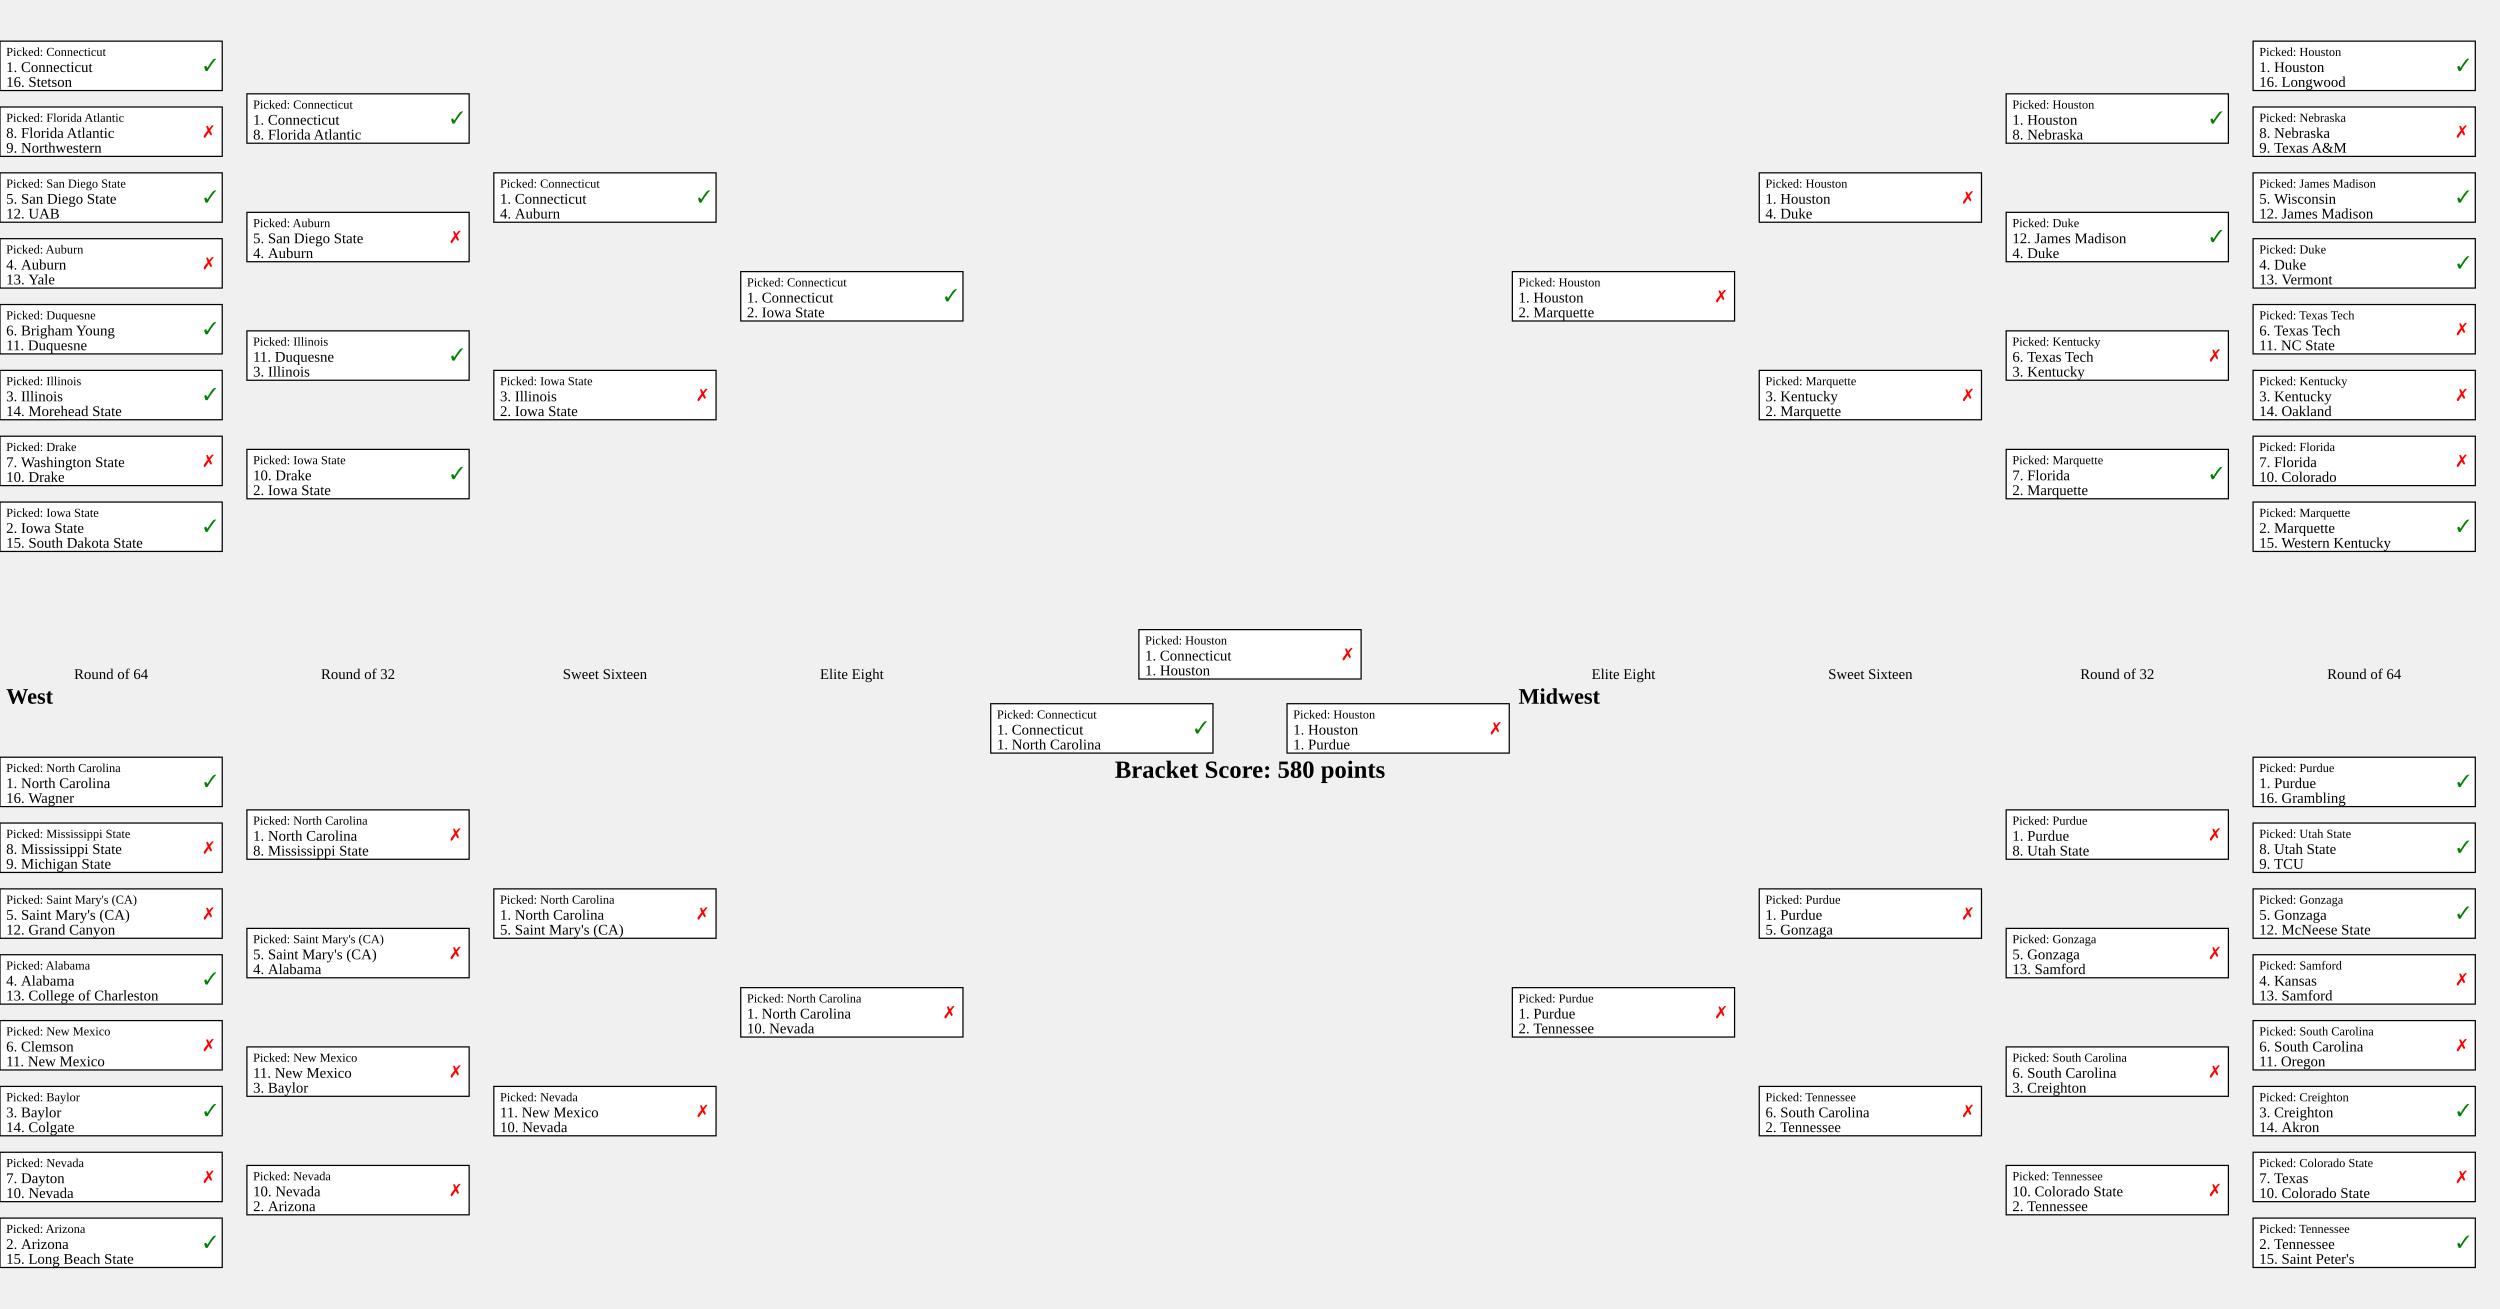
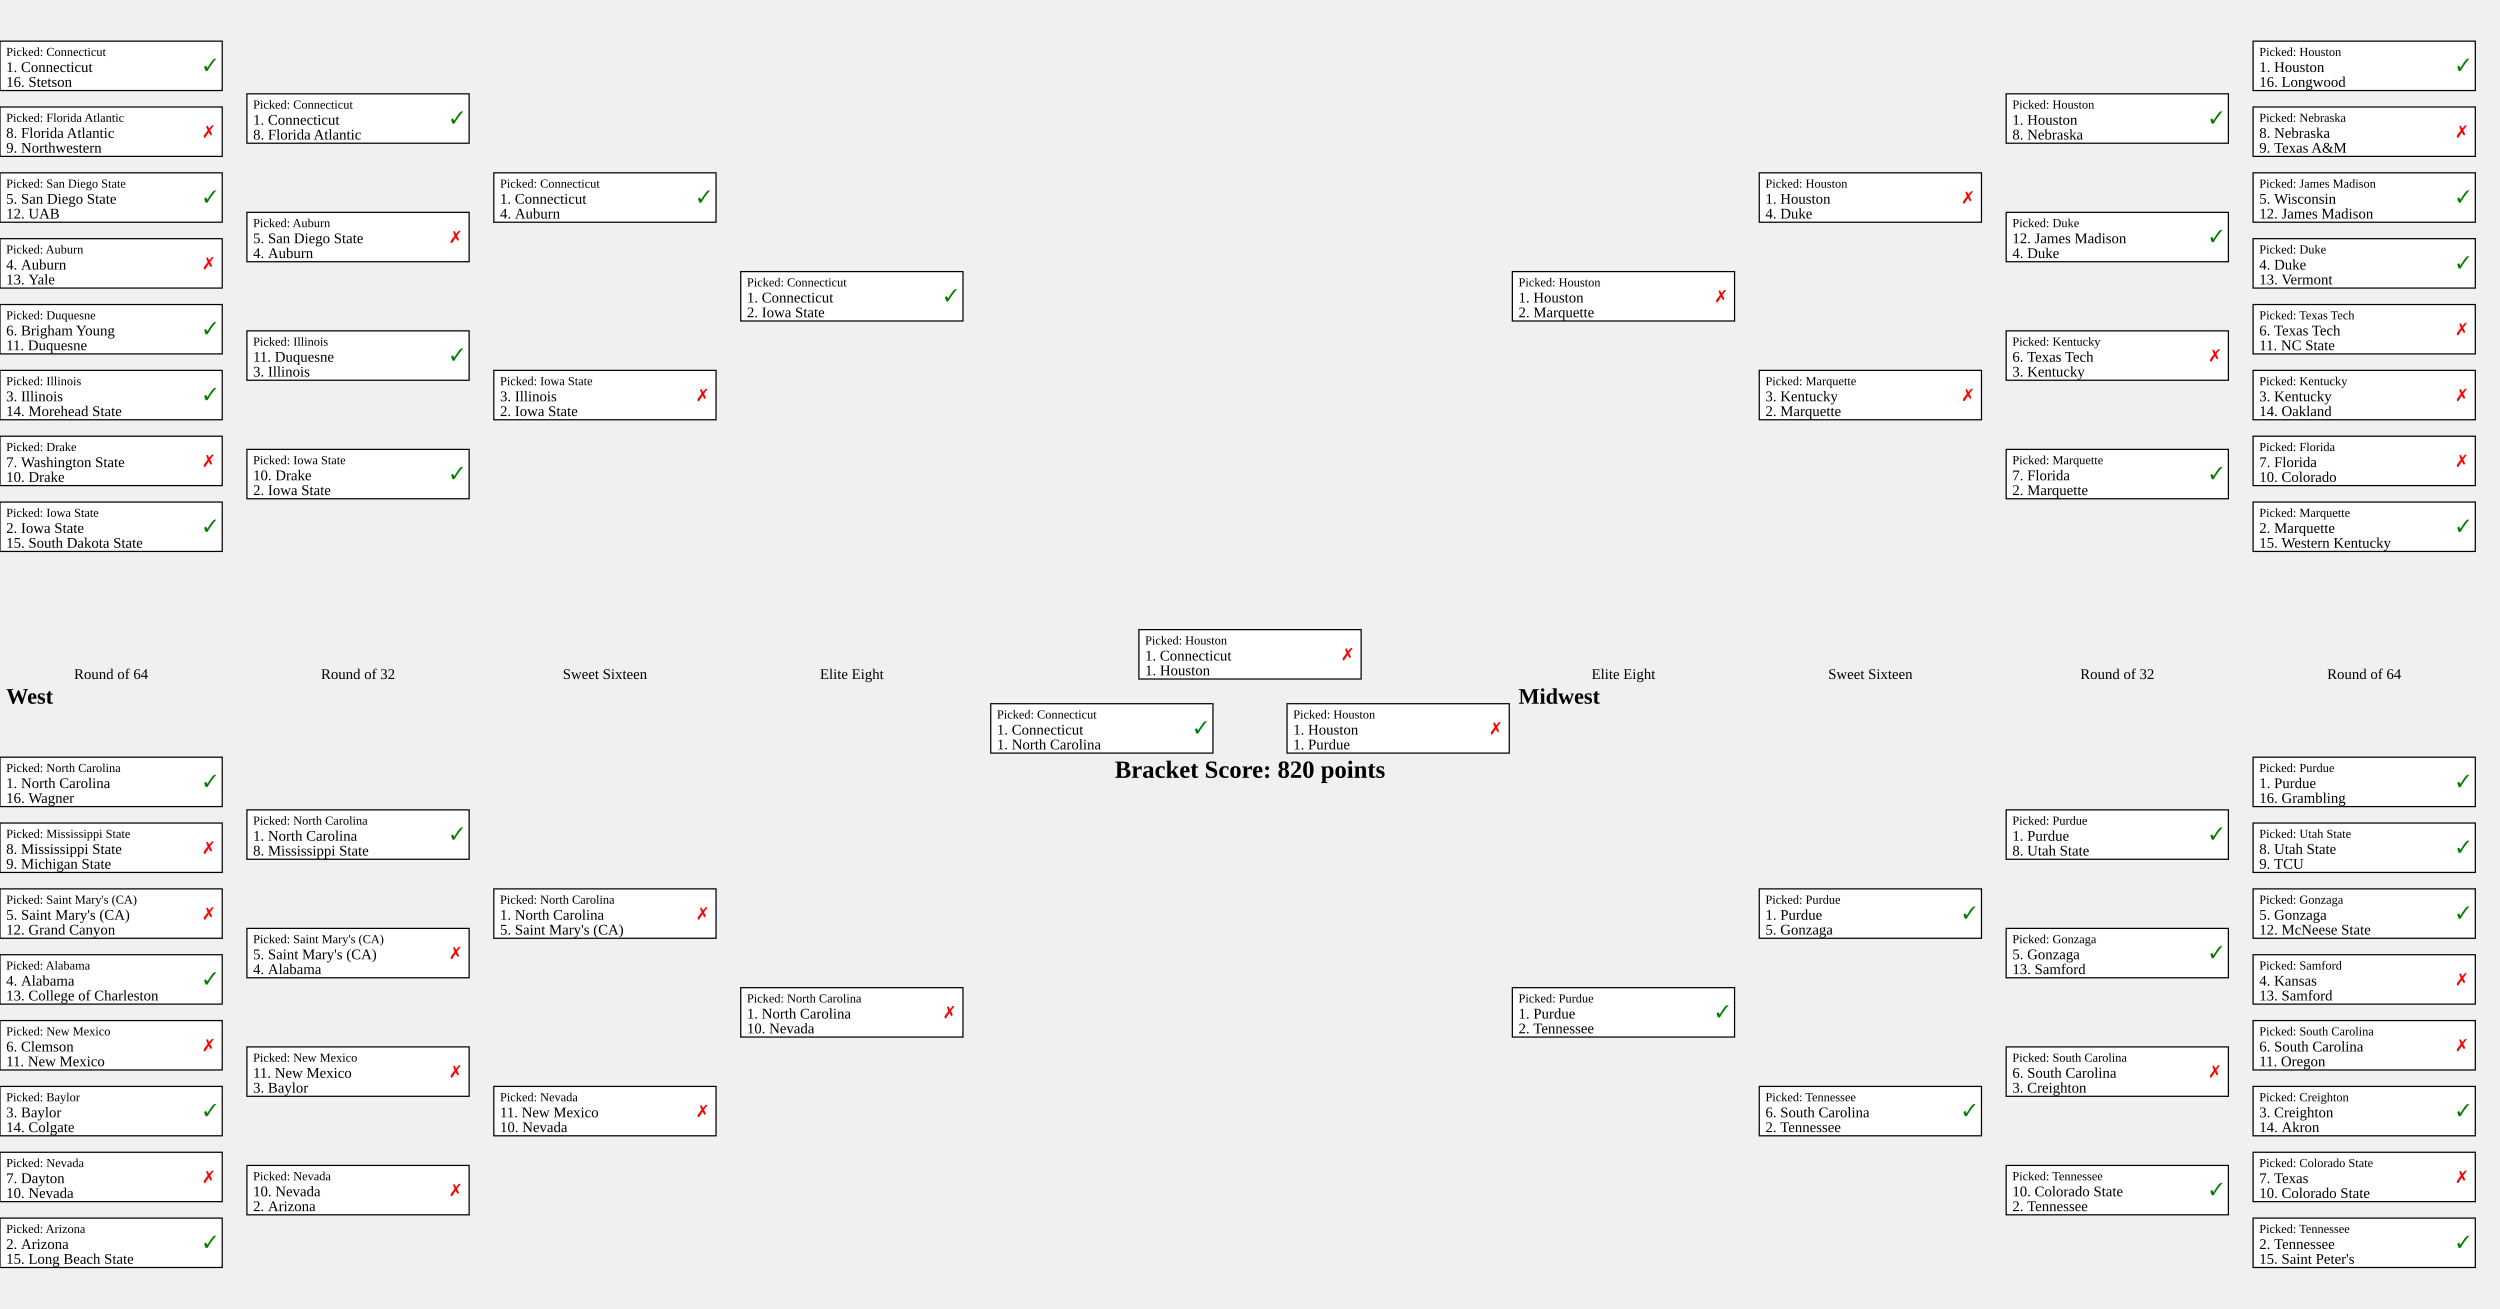
<svg xmlns="http://www.w3.org/2000/svg" baseProfile="full" height="1060" version="1.1" width="2025">
  <defs />
  <text class="region-label" fill="black" font-size="18px" font-weight="bold" x="5" y="-10">South</text>
  <text class="region-label" fill="black" font-size="12px" text-anchor="middle" x="90.0" y="-30">Round of 64</text>
  <g>
    <rect fill="white" height="40" stroke="black" width="180" x="0" y="33.333" />
    <text class="team-name" fill="black" font-size="10px" x="5" y="45.333">Picked: Connecticut</text>
    <text class="team-name" fill="black" font-size="12px" x="5" y="58.333">1. Connecticut</text>
    <text class="team-name" fill="black" font-size="12px" x="5" y="70.333">16. Stetson</text>
    <text fill="green" font-size="14px" x="165" y="57.333">✓</text>
  </g>
  <g>
    <rect fill="white" height="40" stroke="black" width="180" x="0" y="86.667" />
    <text class="team-name" fill="black" font-size="10px" x="5" y="98.667">Picked: Florida Atlantic</text>
    <text class="team-name" fill="black" font-size="12px" x="5" y="111.667">8. Florida Atlantic</text>
    <text class="team-name" fill="black" font-size="12px" x="5" y="123.667">9. Northwestern</text>
    <text fill="red" font-size="14px" x="165" y="110.667">✗</text>
  </g>
  <g>
    <rect fill="white" height="40" stroke="black" width="180" x="0" y="140.0" />
    <text class="team-name" fill="black" font-size="10px" x="5" y="152.0">Picked: San Diego State</text>
    <text class="team-name" fill="black" font-size="12px" x="5" y="165.0">5. San Diego State</text>
    <text class="team-name" fill="black" font-size="12px" x="5" y="177.0">12. UAB</text>
    <text fill="green" font-size="14px" x="165" y="164.0">✓</text>
  </g>
  <g>
    <rect fill="white" height="40" stroke="black" width="180" x="0" y="193.333" />
    <text class="team-name" fill="black" font-size="10px" x="5" y="205.333">Picked: Auburn</text>
    <text class="team-name" fill="black" font-size="12px" x="5" y="218.333">4. Auburn</text>
    <text class="team-name" fill="black" font-size="12px" x="5" y="230.333">13. Yale</text>
    <text fill="red" font-size="14px" x="165" y="217.333">✗</text>
  </g>
  <g>
    <rect fill="white" height="40" stroke="black" width="180" x="0" y="246.667" />
    <text class="team-name" fill="black" font-size="10px" x="5" y="258.667">Picked: Duquesne</text>
    <text class="team-name" fill="black" font-size="12px" x="5" y="271.667">6. Brigham Young</text>
    <text class="team-name" fill="black" font-size="12px" x="5" y="283.667">11. Duquesne</text>
    <text fill="green" font-size="14px" x="165" y="270.667">✓</text>
  </g>
  <g>
    <rect fill="white" height="40" stroke="black" width="180" x="0" y="300.0" />
    <text class="team-name" fill="black" font-size="10px" x="5" y="312.0">Picked: Illinois</text>
    <text class="team-name" fill="black" font-size="12px" x="5" y="325.0">3. Illinois</text>
    <text class="team-name" fill="black" font-size="12px" x="5" y="337.0">14. Morehead State</text>
    <text fill="green" font-size="14px" x="165" y="324.0">✓</text>
  </g>
  <g>
    <rect fill="white" height="40" stroke="black" width="180" x="0" y="353.333" />
    <text class="team-name" fill="black" font-size="10px" x="5" y="365.333">Picked: Drake</text>
    <text class="team-name" fill="black" font-size="12px" x="5" y="378.333">7. Washington State</text>
    <text class="team-name" fill="black" font-size="12px" x="5" y="390.333">10. Drake</text>
    <text fill="red" font-size="14px" x="165" y="377.333">✗</text>
  </g>
  <g>
    <rect fill="white" height="40" stroke="black" width="180" x="0" y="406.667" />
    <text class="team-name" fill="black" font-size="10px" x="5" y="418.667">Picked: Iowa State</text>
    <text class="team-name" fill="black" font-size="12px" x="5" y="431.667">2. Iowa State</text>
    <text class="team-name" fill="black" font-size="12px" x="5" y="443.667">15. South Dakota State</text>
    <text fill="green" font-size="14px" x="165" y="430.667">✓</text>
  </g>
  <text class="region-label" fill="black" font-size="12px" text-anchor="middle" x="290.0" y="-30">Round of 32</text>
  <g>
    <rect fill="white" height="40" stroke="black" width="180" x="200" y="76.0" />
    <text class="team-name" fill="black" font-size="10px" x="205" y="88.0">Picked: Connecticut</text>
    <text class="team-name" fill="black" font-size="12px" x="205" y="101.0">1. Connecticut</text>
    <text class="team-name" fill="black" font-size="12px" x="205" y="113.0">8. Florida Atlantic</text>
    <text fill="green" font-size="14px" x="365" y="100.0">✓</text>
  </g>
  <g>
    <rect fill="white" height="40" stroke="black" width="180" x="200" y="172.0" />
    <text class="team-name" fill="black" font-size="10px" x="205" y="184.0">Picked: Auburn</text>
    <text class="team-name" fill="black" font-size="12px" x="205" y="197.0">5. San Diego State</text>
    <text class="team-name" fill="black" font-size="12px" x="205" y="209.0">4. Auburn</text>
    <text fill="red" font-size="14px" x="365" y="196.0">✗</text>
  </g>
  <g>
    <rect fill="white" height="40" stroke="black" width="180" x="200" y="268.0" />
    <text class="team-name" fill="black" font-size="10px" x="205" y="280.0">Picked: Illinois</text>
    <text class="team-name" fill="black" font-size="12px" x="205" y="293.0">11. Duquesne</text>
    <text class="team-name" fill="black" font-size="12px" x="205" y="305.0">3. Illinois</text>
    <text fill="green" font-size="14px" x="365" y="292.0">✓</text>
  </g>
  <g>
    <rect fill="white" height="40" stroke="black" width="180" x="200" y="364.0" />
    <text class="team-name" fill="black" font-size="10px" x="205" y="376.0">Picked: Iowa State</text>
    <text class="team-name" fill="black" font-size="12px" x="205" y="389.0">10. Drake</text>
    <text class="team-name" fill="black" font-size="12px" x="205" y="401.0">2. Iowa State</text>
    <text fill="green" font-size="14px" x="365" y="388.0">✓</text>
  </g>
  <text class="region-label" fill="black" font-size="12px" text-anchor="middle" x="490.0" y="-30">Sweet Sixteen</text>
  <g>
    <rect fill="white" height="40" stroke="black" width="180" x="400" y="140.0" />
    <text class="team-name" fill="black" font-size="10px" x="405" y="152.0">Picked: Connecticut</text>
    <text class="team-name" fill="black" font-size="12px" x="405" y="165.0">1. Connecticut</text>
    <text class="team-name" fill="black" font-size="12px" x="405" y="177.0">4. Auburn</text>
    <text fill="green" font-size="14px" x="565" y="164.0">✓</text>
  </g>
  <g>
    <rect fill="white" height="40" stroke="black" width="180" x="400" y="300.0" />
    <text class="team-name" fill="black" font-size="10px" x="405" y="312.0">Picked: Iowa State</text>
    <text class="team-name" fill="black" font-size="12px" x="405" y="325.0">3. Illinois</text>
    <text class="team-name" fill="black" font-size="12px" x="405" y="337.0">2. Iowa State</text>
    <text fill="red" font-size="14px" x="565" y="324.0">✗</text>
  </g>
  <text class="region-label" fill="black" font-size="12px" text-anchor="middle" x="690.0" y="-30">Elite Eight</text>
  <g>
    <rect fill="white" height="40" stroke="black" width="180" x="600" y="220.0" />
    <text class="team-name" fill="black" font-size="10px" x="605" y="232.0">Picked: Connecticut</text>
    <text class="team-name" fill="black" font-size="12px" x="605" y="245.0">1. Connecticut</text>
    <text class="team-name" fill="black" font-size="12px" x="605" y="257.0">2. Iowa State</text>
    <text fill="green" font-size="14px" x="765" y="244.0">✓</text>
  </g>
  <text class="region-label" fill="black" font-size="18px" font-weight="bold" x="5" y="570">West</text>
  <text class="region-label" fill="black" font-size="12px" text-anchor="middle" x="90.0" y="550">Round of 64</text>
  <g>
    <rect fill="white" height="40" stroke="black" width="180" x="0" y="613.333" />
    <text class="team-name" fill="black" font-size="10px" x="5" y="625.333">Picked: North Carolina</text>
    <text class="team-name" fill="black" font-size="12px" x="5" y="638.333">1. North Carolina</text>
    <text class="team-name" fill="black" font-size="12px" x="5" y="650.333">16. Wagner</text>
    <text fill="green" font-size="14px" x="165" y="637.333">✓</text>
  </g>
  <g>
    <rect fill="white" height="40" stroke="black" width="180" x="0" y="666.667" />
    <text class="team-name" fill="black" font-size="10px" x="5" y="678.667">Picked: Mississippi State</text>
    <text class="team-name" fill="black" font-size="12px" x="5" y="691.667">8. Mississippi State</text>
    <text class="team-name" fill="black" font-size="12px" x="5" y="703.667">9. Michigan State</text>
    <text fill="red" font-size="14px" x="165" y="690.667">✗</text>
  </g>
  <g>
    <rect fill="white" height="40" stroke="black" width="180" x="0" y="720.0" />
    <text class="team-name" fill="black" font-size="10px" x="5" y="732.0">Picked: Saint Mary's (CA)</text>
    <text class="team-name" fill="black" font-size="12px" x="5" y="745.0">5. Saint Mary's (CA)</text>
    <text class="team-name" fill="black" font-size="12px" x="5" y="757.0">12. Grand Canyon</text>
    <text fill="red" font-size="14px" x="165" y="744.0">✗</text>
  </g>
  <g>
    <rect fill="white" height="40" stroke="black" width="180" x="0" y="773.333" />
    <text class="team-name" fill="black" font-size="10px" x="5" y="785.333">Picked: Alabama</text>
    <text class="team-name" fill="black" font-size="12px" x="5" y="798.333">4. Alabama</text>
    <text class="team-name" fill="black" font-size="12px" x="5" y="810.333">13. College of Charleston</text>
    <text fill="green" font-size="14px" x="165" y="797.333">✓</text>
  </g>
  <g>
    <rect fill="white" height="40" stroke="black" width="180" x="0" y="826.667" />
    <text class="team-name" fill="black" font-size="10px" x="5" y="838.667">Picked: New Mexico</text>
    <text class="team-name" fill="black" font-size="12px" x="5" y="851.667">6. Clemson</text>
    <text class="team-name" fill="black" font-size="12px" x="5" y="863.667">11. New Mexico</text>
    <text fill="red" font-size="14px" x="165" y="850.667">✗</text>
  </g>
  <g>
    <rect fill="white" height="40" stroke="black" width="180" x="0" y="880.0" />
    <text class="team-name" fill="black" font-size="10px" x="5" y="892.0">Picked: Baylor</text>
    <text class="team-name" fill="black" font-size="12px" x="5" y="905.0">3. Baylor</text>
    <text class="team-name" fill="black" font-size="12px" x="5" y="917.0">14. Colgate</text>
    <text fill="green" font-size="14px" x="165" y="904.0">✓</text>
  </g>
  <g>
    <rect fill="white" height="40" stroke="black" width="180" x="0" y="933.333" />
    <text class="team-name" fill="black" font-size="10px" x="5" y="945.333">Picked: Nevada</text>
    <text class="team-name" fill="black" font-size="12px" x="5" y="958.333">7. Dayton</text>
    <text class="team-name" fill="black" font-size="12px" x="5" y="970.333">10. Nevada</text>
    <text fill="red" font-size="14px" x="165" y="957.333">✗</text>
  </g>
  <g>
    <rect fill="white" height="40" stroke="black" width="180" x="0" y="986.667" />
    <text class="team-name" fill="black" font-size="10px" x="5" y="998.667">Picked: Arizona</text>
    <text class="team-name" fill="black" font-size="12px" x="5" y="1011.667">2. Arizona</text>
    <text class="team-name" fill="black" font-size="12px" x="5" y="1023.667">15. Long Beach State</text>
    <text fill="green" font-size="14px" x="165" y="1010.667">✓</text>
  </g>
  <text class="region-label" fill="black" font-size="12px" text-anchor="middle" x="290.0" y="550">Round of 32</text>
  <g>
    <rect fill="white" height="40" stroke="black" width="180" x="200" y="656.0" />
    <text class="team-name" fill="black" font-size="10px" x="205" y="668.0">Picked: North Carolina</text>
    <text class="team-name" fill="black" font-size="12px" x="205" y="681.0">1. North Carolina</text>
    <text class="team-name" fill="black" font-size="12px" x="205" y="693.0">8. Mississippi State</text>
-     <text fill="red" font-size="14px" x="365" y="680.0">✗</text>
+     <text fill="green" font-size="14px" x="365" y="680.0">✓</text>
  </g>
  <g>
    <rect fill="white" height="40" stroke="black" width="180" x="200" y="752.0" />
    <text class="team-name" fill="black" font-size="10px" x="205" y="764.0">Picked: Saint Mary's (CA)</text>
    <text class="team-name" fill="black" font-size="12px" x="205" y="777.0">5. Saint Mary's (CA)</text>
    <text class="team-name" fill="black" font-size="12px" x="205" y="789.0">4. Alabama</text>
    <text fill="red" font-size="14px" x="365" y="776.0">✗</text>
  </g>
  <g>
    <rect fill="white" height="40" stroke="black" width="180" x="200" y="848.0" />
    <text class="team-name" fill="black" font-size="10px" x="205" y="860.0">Picked: New Mexico</text>
    <text class="team-name" fill="black" font-size="12px" x="205" y="873.0">11. New Mexico</text>
    <text class="team-name" fill="black" font-size="12px" x="205" y="885.0">3. Baylor</text>
    <text fill="red" font-size="14px" x="365" y="872.0">✗</text>
  </g>
  <g>
    <rect fill="white" height="40" stroke="black" width="180" x="200" y="944.0" />
    <text class="team-name" fill="black" font-size="10px" x="205" y="956.0">Picked: Nevada</text>
    <text class="team-name" fill="black" font-size="12px" x="205" y="969.0">10. Nevada</text>
    <text class="team-name" fill="black" font-size="12px" x="205" y="981.0">2. Arizona</text>
    <text fill="red" font-size="14px" x="365" y="968.0">✗</text>
  </g>
  <text class="region-label" fill="black" font-size="12px" text-anchor="middle" x="490.0" y="550">Sweet Sixteen</text>
  <g>
    <rect fill="white" height="40" stroke="black" width="180" x="400" y="720.0" />
    <text class="team-name" fill="black" font-size="10px" x="405" y="732.0">Picked: North Carolina</text>
    <text class="team-name" fill="black" font-size="12px" x="405" y="745.0">1. North Carolina</text>
    <text class="team-name" fill="black" font-size="12px" x="405" y="757.0">5. Saint Mary's (CA)</text>
    <text fill="red" font-size="14px" x="565" y="744.0">✗</text>
  </g>
  <g>
    <rect fill="white" height="40" stroke="black" width="180" x="400" y="880.0" />
    <text class="team-name" fill="black" font-size="10px" x="405" y="892.0">Picked: Nevada</text>
    <text class="team-name" fill="black" font-size="12px" x="405" y="905.0">11. New Mexico</text>
    <text class="team-name" fill="black" font-size="12px" x="405" y="917.0">10. Nevada</text>
    <text fill="red" font-size="14px" x="565" y="904.0">✗</text>
  </g>
  <text class="region-label" fill="black" font-size="12px" text-anchor="middle" x="690.0" y="550">Elite Eight</text>
  <g>
    <rect fill="white" height="40" stroke="black" width="180" x="600" y="800.0" />
    <text class="team-name" fill="black" font-size="10px" x="605" y="812.0">Picked: North Carolina</text>
    <text class="team-name" fill="black" font-size="12px" x="605" y="825.0">1. North Carolina</text>
    <text class="team-name" fill="black" font-size="12px" x="605" y="837.0">10. Nevada</text>
    <text fill="red" font-size="14px" x="765" y="824.0">✗</text>
  </g>
  <text class="region-label" fill="black" font-size="18px" font-weight="bold" x="1230" y="-10">East</text>
  <text class="region-label" fill="black" font-size="12px" text-anchor="middle" x="1915.0" y="-30">Round of 64</text>
  <g>
    <rect fill="white" height="40" stroke="black" width="180" x="1825" y="33.333" />
    <text class="team-name" fill="black" font-size="10px" x="1830" y="45.333">Picked: Houston</text>
    <text class="team-name" fill="black" font-size="12px" x="1830" y="58.333">1. Houston</text>
    <text class="team-name" fill="black" font-size="12px" x="1830" y="70.333">16. Longwood</text>
    <text fill="green" font-size="14px" x="1990" y="57.333">✓</text>
  </g>
  <g>
    <rect fill="white" height="40" stroke="black" width="180" x="1825" y="86.667" />
    <text class="team-name" fill="black" font-size="10px" x="1830" y="98.667">Picked: Nebraska</text>
    <text class="team-name" fill="black" font-size="12px" x="1830" y="111.667">8. Nebraska</text>
    <text class="team-name" fill="black" font-size="12px" x="1830" y="123.667">9. Texas A&amp;M</text>
    <text fill="red" font-size="14px" x="1990" y="110.667">✗</text>
  </g>
  <g>
    <rect fill="white" height="40" stroke="black" width="180" x="1825" y="140.0" />
    <text class="team-name" fill="black" font-size="10px" x="1830" y="152.0">Picked: James Madison</text>
    <text class="team-name" fill="black" font-size="12px" x="1830" y="165.0">5. Wisconsin</text>
    <text class="team-name" fill="black" font-size="12px" x="1830" y="177.0">12. James Madison</text>
    <text fill="green" font-size="14px" x="1990" y="164.0">✓</text>
  </g>
  <g>
    <rect fill="white" height="40" stroke="black" width="180" x="1825" y="193.333" />
    <text class="team-name" fill="black" font-size="10px" x="1830" y="205.333">Picked: Duke</text>
    <text class="team-name" fill="black" font-size="12px" x="1830" y="218.333">4. Duke</text>
    <text class="team-name" fill="black" font-size="12px" x="1830" y="230.333">13. Vermont</text>
    <text fill="green" font-size="14px" x="1990" y="217.333">✓</text>
  </g>
  <g>
    <rect fill="white" height="40" stroke="black" width="180" x="1825" y="246.667" />
    <text class="team-name" fill="black" font-size="10px" x="1830" y="258.667">Picked: Texas Tech</text>
    <text class="team-name" fill="black" font-size="12px" x="1830" y="271.667">6. Texas Tech</text>
    <text class="team-name" fill="black" font-size="12px" x="1830" y="283.667">11. NC State</text>
    <text fill="red" font-size="14px" x="1990" y="270.667">✗</text>
  </g>
  <g>
    <rect fill="white" height="40" stroke="black" width="180" x="1825" y="300.0" />
    <text class="team-name" fill="black" font-size="10px" x="1830" y="312.0">Picked: Kentucky</text>
    <text class="team-name" fill="black" font-size="12px" x="1830" y="325.0">3. Kentucky</text>
    <text class="team-name" fill="black" font-size="12px" x="1830" y="337.0">14. Oakland</text>
    <text fill="red" font-size="14px" x="1990" y="324.0">✗</text>
  </g>
  <g>
    <rect fill="white" height="40" stroke="black" width="180" x="1825" y="353.333" />
    <text class="team-name" fill="black" font-size="10px" x="1830" y="365.333">Picked: Florida</text>
    <text class="team-name" fill="black" font-size="12px" x="1830" y="378.333">7. Florida</text>
    <text class="team-name" fill="black" font-size="12px" x="1830" y="390.333">10. Colorado</text>
    <text fill="red" font-size="14px" x="1990" y="377.333">✗</text>
  </g>
  <g>
    <rect fill="white" height="40" stroke="black" width="180" x="1825" y="406.667" />
    <text class="team-name" fill="black" font-size="10px" x="1830" y="418.667">Picked: Marquette</text>
    <text class="team-name" fill="black" font-size="12px" x="1830" y="431.667">2. Marquette</text>
    <text class="team-name" fill="black" font-size="12px" x="1830" y="443.667">15. Western Kentucky</text>
    <text fill="green" font-size="14px" x="1990" y="430.667">✓</text>
  </g>
  <text class="region-label" fill="black" font-size="12px" text-anchor="middle" x="1715.0" y="-30">Round of 32</text>
  <g>
    <rect fill="white" height="40" stroke="black" width="180" x="1625" y="76.0" />
    <text class="team-name" fill="black" font-size="10px" x="1630" y="88.0">Picked: Houston</text>
    <text class="team-name" fill="black" font-size="12px" x="1630" y="101.0">1. Houston</text>
    <text class="team-name" fill="black" font-size="12px" x="1630" y="113.0">8. Nebraska</text>
    <text fill="green" font-size="14px" x="1790" y="100.0">✓</text>
  </g>
  <g>
    <rect fill="white" height="40" stroke="black" width="180" x="1625" y="172.0" />
    <text class="team-name" fill="black" font-size="10px" x="1630" y="184.0">Picked: Duke</text>
    <text class="team-name" fill="black" font-size="12px" x="1630" y="197.0">12. James Madison</text>
    <text class="team-name" fill="black" font-size="12px" x="1630" y="209.0">4. Duke</text>
    <text fill="green" font-size="14px" x="1790" y="196.0">✓</text>
  </g>
  <g>
    <rect fill="white" height="40" stroke="black" width="180" x="1625" y="268.0" />
    <text class="team-name" fill="black" font-size="10px" x="1630" y="280.0">Picked: Kentucky</text>
    <text class="team-name" fill="black" font-size="12px" x="1630" y="293.0">6. Texas Tech</text>
    <text class="team-name" fill="black" font-size="12px" x="1630" y="305.0">3. Kentucky</text>
    <text fill="red" font-size="14px" x="1790" y="292.0">✗</text>
  </g>
  <g>
    <rect fill="white" height="40" stroke="black" width="180" x="1625" y="364.0" />
    <text class="team-name" fill="black" font-size="10px" x="1630" y="376.0">Picked: Marquette</text>
    <text class="team-name" fill="black" font-size="12px" x="1630" y="389.0">7. Florida</text>
    <text class="team-name" fill="black" font-size="12px" x="1630" y="401.0">2. Marquette</text>
    <text fill="green" font-size="14px" x="1790" y="388.0">✓</text>
  </g>
  <text class="region-label" fill="black" font-size="12px" text-anchor="middle" x="1515.0" y="-30">Sweet Sixteen</text>
  <g>
    <rect fill="white" height="40" stroke="black" width="180" x="1425" y="140.0" />
    <text class="team-name" fill="black" font-size="10px" x="1430" y="152.0">Picked: Houston</text>
    <text class="team-name" fill="black" font-size="12px" x="1430" y="165.0">1. Houston</text>
    <text class="team-name" fill="black" font-size="12px" x="1430" y="177.0">4. Duke</text>
    <text fill="red" font-size="14px" x="1590" y="164.0">✗</text>
  </g>
  <g>
    <rect fill="white" height="40" stroke="black" width="180" x="1425" y="300.0" />
    <text class="team-name" fill="black" font-size="10px" x="1430" y="312.0">Picked: Marquette</text>
    <text class="team-name" fill="black" font-size="12px" x="1430" y="325.0">3. Kentucky</text>
    <text class="team-name" fill="black" font-size="12px" x="1430" y="337.0">2. Marquette</text>
    <text fill="red" font-size="14px" x="1590" y="324.0">✗</text>
  </g>
  <text class="region-label" fill="black" font-size="12px" text-anchor="middle" x="1315.0" y="-30">Elite Eight</text>
  <g>
    <rect fill="white" height="40" stroke="black" width="180" x="1225" y="220.0" />
    <text class="team-name" fill="black" font-size="10px" x="1230" y="232.0">Picked: Houston</text>
    <text class="team-name" fill="black" font-size="12px" x="1230" y="245.0">1. Houston</text>
    <text class="team-name" fill="black" font-size="12px" x="1230" y="257.0">2. Marquette</text>
    <text fill="red" font-size="14px" x="1390" y="244.0">✗</text>
  </g>
  <text class="region-label" fill="black" font-size="18px" font-weight="bold" x="1230" y="570">Midwest</text>
  <text class="region-label" fill="black" font-size="12px" text-anchor="middle" x="1915.0" y="550">Round of 64</text>
  <g>
    <rect fill="white" height="40" stroke="black" width="180" x="1825" y="613.333" />
    <text class="team-name" fill="black" font-size="10px" x="1830" y="625.333">Picked: Purdue</text>
    <text class="team-name" fill="black" font-size="12px" x="1830" y="638.333">1. Purdue</text>
    <text class="team-name" fill="black" font-size="12px" x="1830" y="650.333">16. Grambling</text>
    <text fill="green" font-size="14px" x="1990" y="637.333">✓</text>
  </g>
  <g>
    <rect fill="white" height="40" stroke="black" width="180" x="1825" y="666.667" />
    <text class="team-name" fill="black" font-size="10px" x="1830" y="678.667">Picked: Utah State</text>
    <text class="team-name" fill="black" font-size="12px" x="1830" y="691.667">8. Utah State</text>
    <text class="team-name" fill="black" font-size="12px" x="1830" y="703.667">9. TCU</text>
    <text fill="green" font-size="14px" x="1990" y="690.667">✓</text>
  </g>
  <g>
    <rect fill="white" height="40" stroke="black" width="180" x="1825" y="720.0" />
    <text class="team-name" fill="black" font-size="10px" x="1830" y="732.0">Picked: Gonzaga</text>
    <text class="team-name" fill="black" font-size="12px" x="1830" y="745.0">5. Gonzaga</text>
    <text class="team-name" fill="black" font-size="12px" x="1830" y="757.0">12. McNeese State</text>
    <text fill="green" font-size="14px" x="1990" y="744.0">✓</text>
  </g>
  <g>
    <rect fill="white" height="40" stroke="black" width="180" x="1825" y="773.333" />
    <text class="team-name" fill="black" font-size="10px" x="1830" y="785.333">Picked: Samford</text>
    <text class="team-name" fill="black" font-size="12px" x="1830" y="798.333">4. Kansas</text>
    <text class="team-name" fill="black" font-size="12px" x="1830" y="810.333">13. Samford</text>
    <text fill="red" font-size="14px" x="1990" y="797.333">✗</text>
  </g>
  <g>
    <rect fill="white" height="40" stroke="black" width="180" x="1825" y="826.667" />
    <text class="team-name" fill="black" font-size="10px" x="1830" y="838.667">Picked: South Carolina</text>
    <text class="team-name" fill="black" font-size="12px" x="1830" y="851.667">6. South Carolina</text>
    <text class="team-name" fill="black" font-size="12px" x="1830" y="863.667">11. Oregon</text>
    <text fill="red" font-size="14px" x="1990" y="850.667">✗</text>
  </g>
  <g>
    <rect fill="white" height="40" stroke="black" width="180" x="1825" y="880.0" />
    <text class="team-name" fill="black" font-size="10px" x="1830" y="892.0">Picked: Creighton</text>
    <text class="team-name" fill="black" font-size="12px" x="1830" y="905.0">3. Creighton</text>
    <text class="team-name" fill="black" font-size="12px" x="1830" y="917.0">14. Akron</text>
    <text fill="green" font-size="14px" x="1990" y="904.0">✓</text>
  </g>
  <g>
    <rect fill="white" height="40" stroke="black" width="180" x="1825" y="933.333" />
    <text class="team-name" fill="black" font-size="10px" x="1830" y="945.333">Picked: Colorado State</text>
    <text class="team-name" fill="black" font-size="12px" x="1830" y="958.333">7. Texas</text>
    <text class="team-name" fill="black" font-size="12px" x="1830" y="970.333">10. Colorado State</text>
    <text fill="red" font-size="14px" x="1990" y="957.333">✗</text>
  </g>
  <g>
    <rect fill="white" height="40" stroke="black" width="180" x="1825" y="986.667" />
    <text class="team-name" fill="black" font-size="10px" x="1830" y="998.667">Picked: Tennessee</text>
    <text class="team-name" fill="black" font-size="12px" x="1830" y="1011.667">2. Tennessee</text>
    <text class="team-name" fill="black" font-size="12px" x="1830" y="1023.667">15. Saint Peter's</text>
    <text fill="green" font-size="14px" x="1990" y="1010.667">✓</text>
  </g>
  <text class="region-label" fill="black" font-size="12px" text-anchor="middle" x="1715.0" y="550">Round of 32</text>
  <g>
    <rect fill="white" height="40" stroke="black" width="180" x="1625" y="656.0" />
    <text class="team-name" fill="black" font-size="10px" x="1630" y="668.0">Picked: Purdue</text>
    <text class="team-name" fill="black" font-size="12px" x="1630" y="681.0">1. Purdue</text>
    <text class="team-name" fill="black" font-size="12px" x="1630" y="693.0">8. Utah State</text>
-     <text fill="red" font-size="14px" x="1790" y="680.0">✗</text>
+     <text fill="green" font-size="14px" x="1790" y="680.0">✓</text>
  </g>
  <g>
    <rect fill="white" height="40" stroke="black" width="180" x="1625" y="752.0" />
    <text class="team-name" fill="black" font-size="10px" x="1630" y="764.0">Picked: Gonzaga</text>
    <text class="team-name" fill="black" font-size="12px" x="1630" y="777.0">5. Gonzaga</text>
    <text class="team-name" fill="black" font-size="12px" x="1630" y="789.0">13. Samford</text>
-     <text fill="red" font-size="14px" x="1790" y="776.0">✗</text>
+     <text fill="green" font-size="14px" x="1790" y="776.0">✓</text>
  </g>
  <g>
    <rect fill="white" height="40" stroke="black" width="180" x="1625" y="848.0" />
    <text class="team-name" fill="black" font-size="10px" x="1630" y="860.0">Picked: South Carolina</text>
    <text class="team-name" fill="black" font-size="12px" x="1630" y="873.0">6. South Carolina</text>
    <text class="team-name" fill="black" font-size="12px" x="1630" y="885.0">3. Creighton</text>
    <text fill="red" font-size="14px" x="1790" y="872.0">✗</text>
  </g>
  <g>
    <rect fill="white" height="40" stroke="black" width="180" x="1625" y="944.0" />
    <text class="team-name" fill="black" font-size="10px" x="1630" y="956.0">Picked: Tennessee</text>
    <text class="team-name" fill="black" font-size="12px" x="1630" y="969.0">10. Colorado State</text>
    <text class="team-name" fill="black" font-size="12px" x="1630" y="981.0">2. Tennessee</text>
-     <text fill="red" font-size="14px" x="1790" y="968.0">✗</text>
+     <text fill="green" font-size="14px" x="1790" y="968.0">✓</text>
  </g>
  <text class="region-label" fill="black" font-size="12px" text-anchor="middle" x="1515.0" y="550">Sweet Sixteen</text>
  <g>
    <rect fill="white" height="40" stroke="black" width="180" x="1425" y="720.0" />
    <text class="team-name" fill="black" font-size="10px" x="1430" y="732.0">Picked: Purdue</text>
    <text class="team-name" fill="black" font-size="12px" x="1430" y="745.0">1. Purdue</text>
    <text class="team-name" fill="black" font-size="12px" x="1430" y="757.0">5. Gonzaga</text>
-     <text fill="red" font-size="14px" x="1590" y="744.0">✗</text>
+     <text fill="green" font-size="14px" x="1590" y="744.0">✓</text>
  </g>
  <g>
    <rect fill="white" height="40" stroke="black" width="180" x="1425" y="880.0" />
    <text class="team-name" fill="black" font-size="10px" x="1430" y="892.0">Picked: Tennessee</text>
    <text class="team-name" fill="black" font-size="12px" x="1430" y="905.0">6. South Carolina</text>
    <text class="team-name" fill="black" font-size="12px" x="1430" y="917.0">2. Tennessee</text>
-     <text fill="red" font-size="14px" x="1590" y="904.0">✗</text>
+     <text fill="green" font-size="14px" x="1590" y="904.0">✓</text>
  </g>
  <text class="region-label" fill="black" font-size="12px" text-anchor="middle" x="1315.0" y="550">Elite Eight</text>
  <g>
    <rect fill="white" height="40" stroke="black" width="180" x="1225" y="800.0" />
    <text class="team-name" fill="black" font-size="10px" x="1230" y="812.0">Picked: Purdue</text>
    <text class="team-name" fill="black" font-size="12px" x="1230" y="825.0">1. Purdue</text>
    <text class="team-name" fill="black" font-size="12px" x="1230" y="837.0">2. Tennessee</text>
-     <text fill="red" font-size="14px" x="1390" y="824.0">✗</text>
+     <text fill="green" font-size="14px" x="1390" y="824.0">✓</text>
  </g>
  <g>
    <rect fill="white" height="40" stroke="black" width="180" x="802.5" y="570.0" />
    <text class="team-name" fill="black" font-size="10px" x="807.5" y="582.0">Picked: Connecticut</text>
    <text class="team-name" fill="black" font-size="12px" x="807.5" y="595.0">1. Connecticut</text>
    <text class="team-name" fill="black" font-size="12px" x="807.5" y="607.0">1. North Carolina</text>
    <text fill="green" font-size="14px" x="967.5" y="594.0">✓</text>
  </g>
  <g>
    <rect fill="white" height="40" stroke="black" width="180" x="1042.5" y="570.0" />
    <text class="team-name" fill="black" font-size="10px" x="1047.5" y="582.0">Picked: Houston</text>
    <text class="team-name" fill="black" font-size="12px" x="1047.5" y="595.0">1. Houston</text>
    <text class="team-name" fill="black" font-size="12px" x="1047.5" y="607.0">1. Purdue</text>
    <text fill="red" font-size="14px" x="1207.5" y="594.0">✗</text>
  </g>
  <g>
    <rect fill="white" height="40" stroke="black" width="180" x="922.5" y="510.0" />
    <text class="team-name" fill="black" font-size="10px" x="927.5" y="522.0">Picked: Houston</text>
    <text class="team-name" fill="black" font-size="12px" x="927.5" y="535.0">1. Connecticut</text>
    <text class="team-name" fill="black" font-size="12px" x="927.5" y="547.0">1. Houston</text>
    <text fill="red" font-size="14px" x="1087.5" y="534.0">✗</text>
  </g>
-   <text fill="black" font-size="20px" font-weight="bold" text-anchor="middle" x="1012.5" y="630.0">Bracket Score: 580 points</text>
+   <text fill="black" font-size="20px" font-weight="bold" text-anchor="middle" x="1012.5" y="630.0">Bracket Score: 820 points</text>
</svg>
